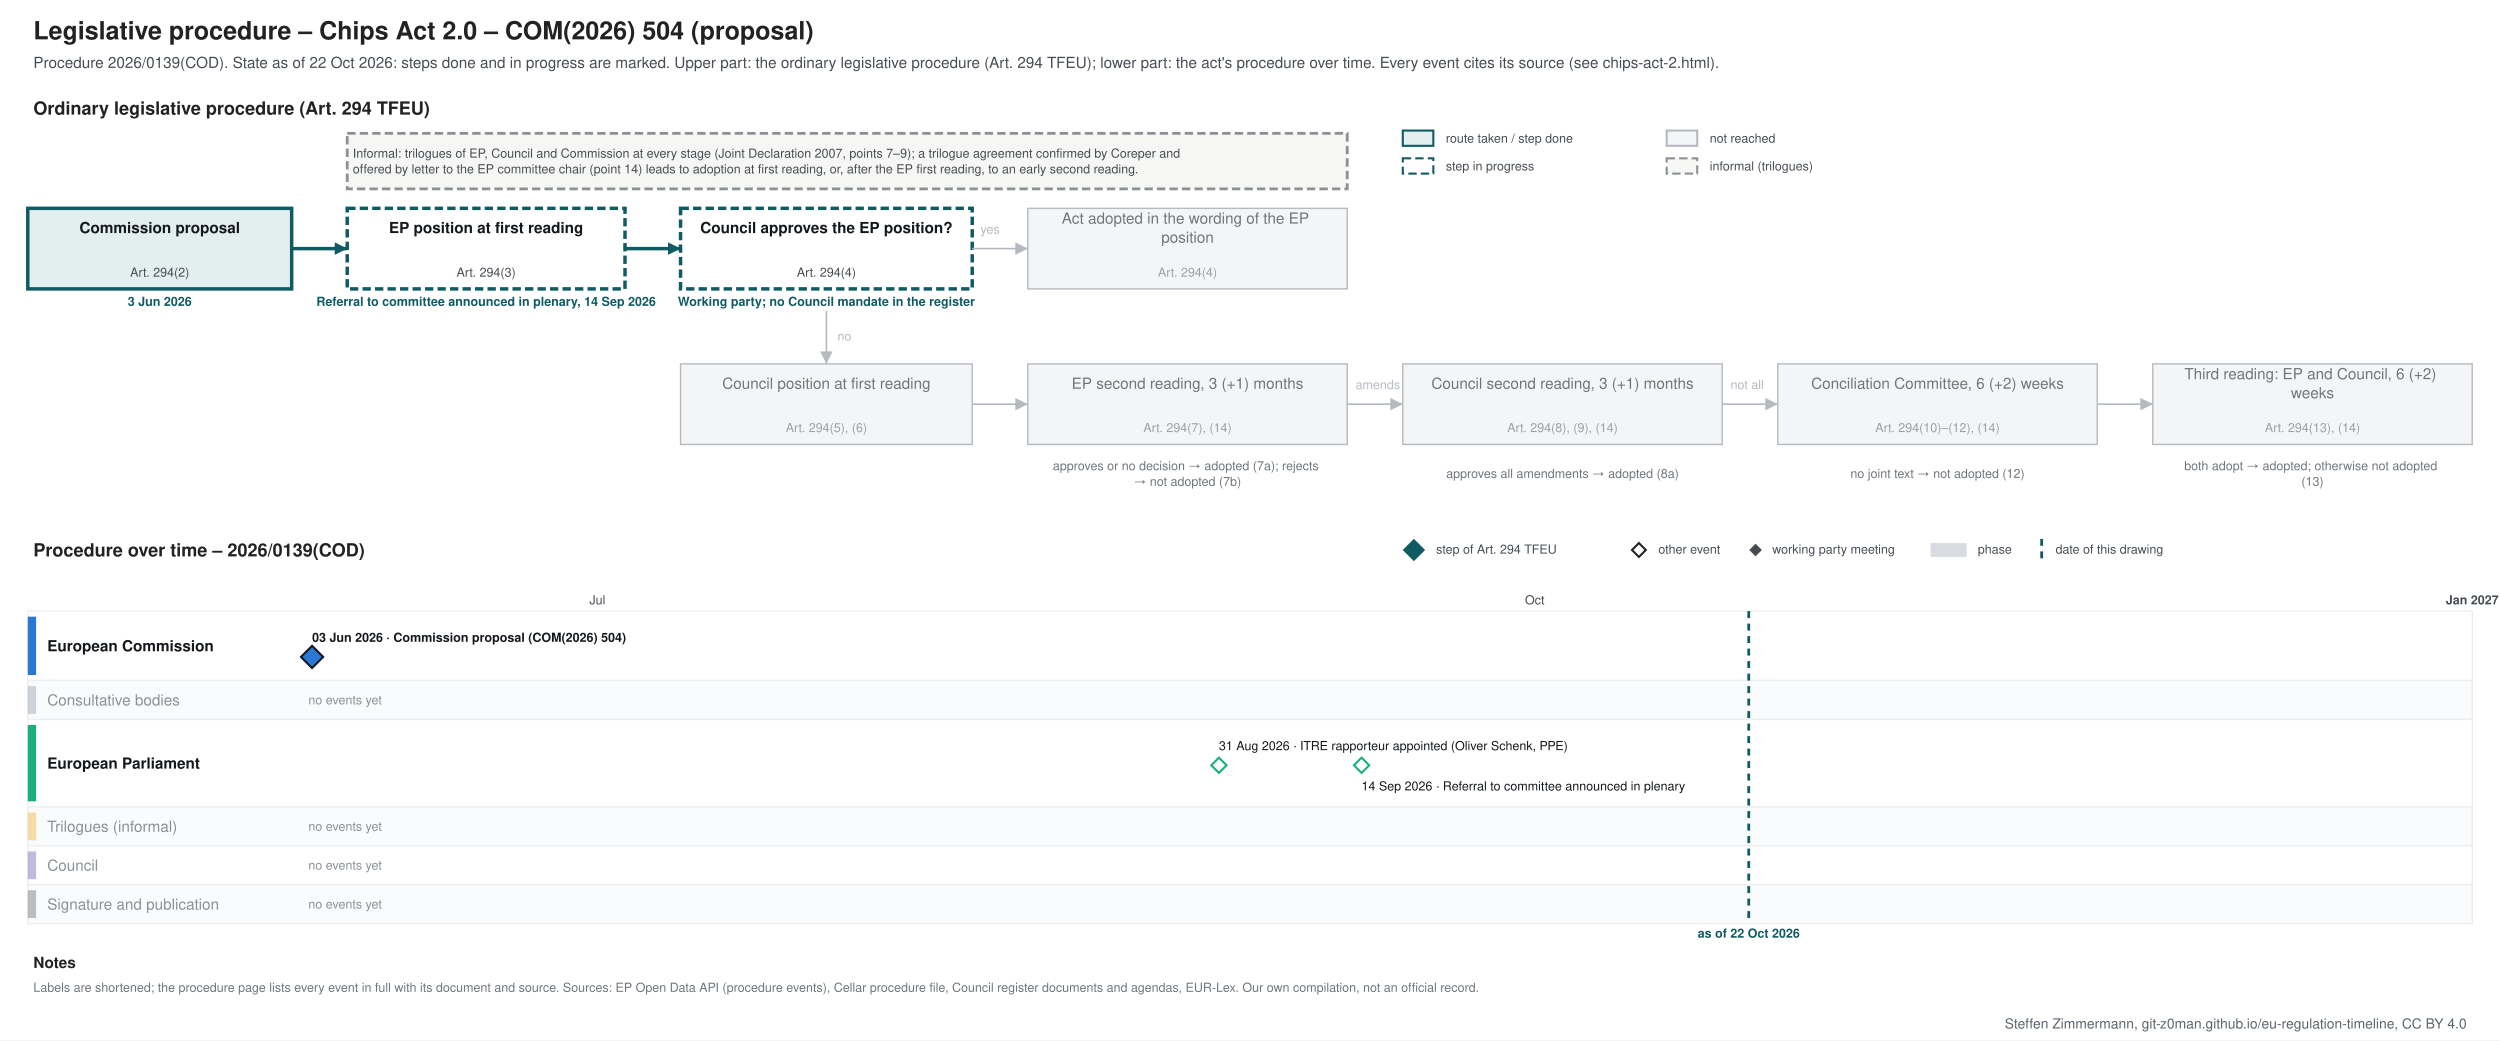
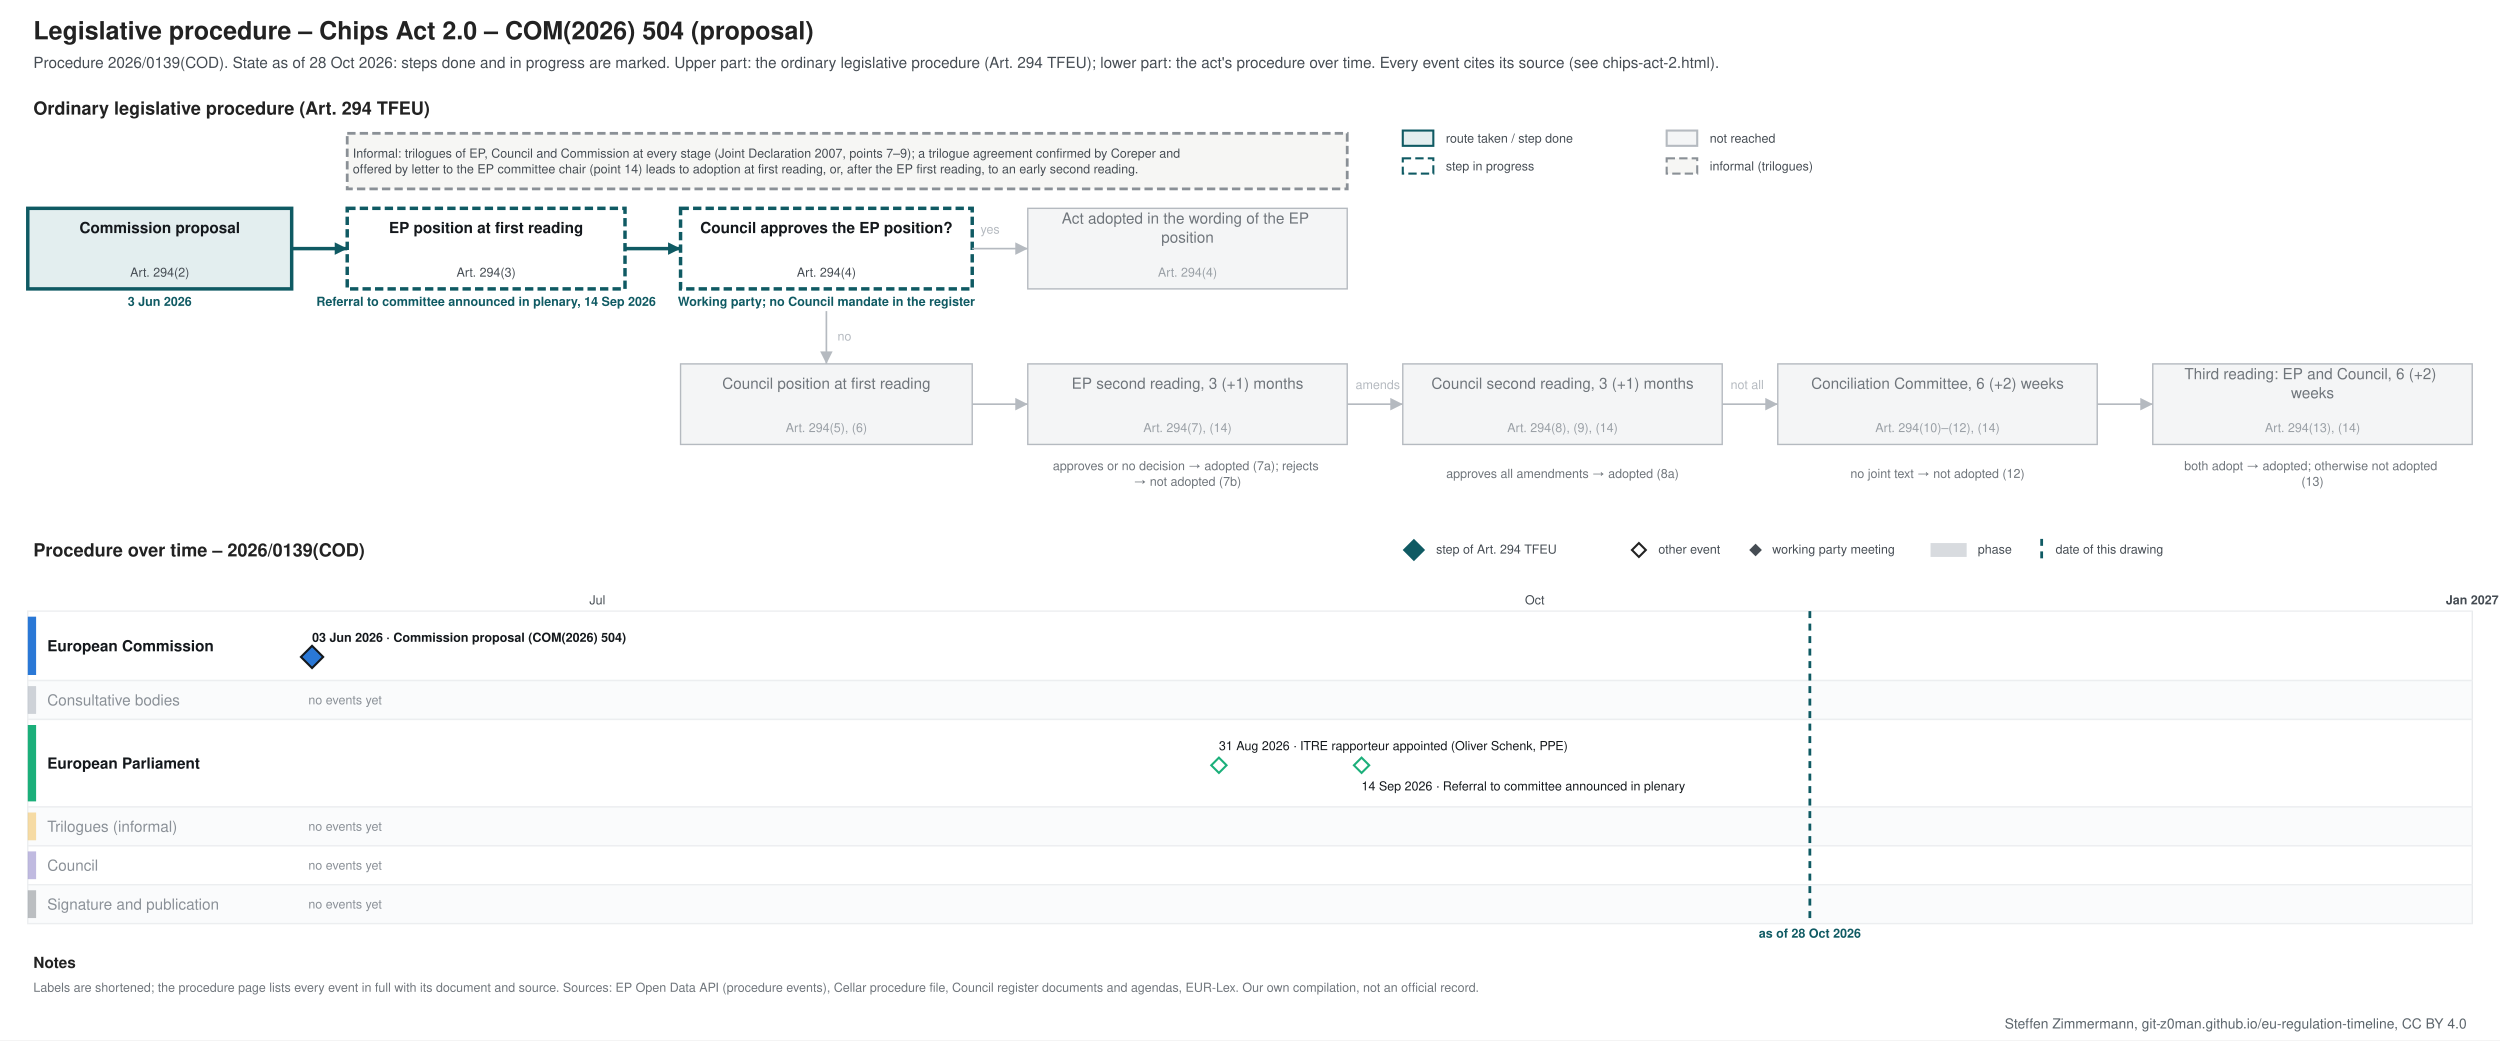
<svg xmlns="http://www.w3.org/2000/svg" xmlns:xlink="http://www.w3.org/1999/xlink" width="1800" height="749" viewBox="0 0 1800 749" font-family="&quot;Source Sans 3&quot;, Helvetica, Arial, sans-serif">
  <rect width="1800" height="749" fill="#ffffff" />
-   <g class="procedure" data-route="" data-state="ongoing" data-as_of="2026-10-22">
+   <g class="procedure" data-route="" data-state="ongoing" data-as_of="2026-10-28">
    <text font-size="18" fill="#222222" text-anchor="start" font-weight="bold">
      <tspan x="24.0" y="28.3">Legislative procedure – Chips Act 2.0 – COM(2026) 504 (proposal)</tspan>
    </text>
    <text font-size="11" fill="#454c53" text-anchor="start">
-       <tspan x="24.0" y="48.9">Procedure 2026/0139(COD). State as of 22 Oct 2026: steps done and in progress are marked. Upper part: the ordinary legislative procedure (Art. 294 TFEU); lower part: the act's procedure over time. Every event cites its source (see chips-act-2.html).</tspan>
+       <tspan x="24.0" y="48.9">Procedure 2026/0139(COD). State as of 28 Oct 2026: steps done and in progress are marked. Upper part: the ordinary legislative procedure (Art. 294 TFEU); lower part: the act's procedure over time. Every event cites its source (see chips-act-2.html).</tspan>
    </text>
    <text font-size="13" fill="#222222" text-anchor="start" font-weight="bold">
      <tspan x="24.0" y="82.5">Ordinary legislative procedure (Art. 294 TFEU)</tspan>
    </text>
    <rect x="1010.0" y="94.0" width="22.0" height="11.0" fill="#e3eeef" stroke="#0f5a63" stroke-width="1.5" />
    <text font-size="9" fill="#454c53" text-anchor="start">
      <tspan x="1041.0" y="102.7">route taken / step done</tspan>
    </text>
    <rect x="1010.0" y="114.0" width="22.0" height="11.0" fill="#ffffff" stroke="#0f5a63" stroke-dasharray="6 3" stroke-width="1.5" />
    <text font-size="9" fill="#454c53" text-anchor="start">
      <tspan x="1041.0" y="122.7">step in progress</tspan>
    </text>
    <rect x="1200.0" y="94.0" width="22.0" height="11.0" fill="#f4f5f6" stroke="#b5bac0" stroke-width="1.5" />
    <text font-size="9" fill="#454c53" text-anchor="start">
      <tspan x="1231.0" y="102.7">not reached</tspan>
    </text>
    <rect x="1200.0" y="114.0" width="22.0" height="11.0" fill="#f6f6f4" stroke="#8a9096" stroke-dasharray="6 3" stroke-width="1.5" />
    <text font-size="9" fill="#454c53" text-anchor="start">
      <tspan x="1231.0" y="122.7">informal (trilogues)</tspan>
    </text>
    <rect x="20.0" y="150.0" width="190.0" height="58.0" fill="#e3eeef" stroke="#0f5a63" stroke-width="2.5" />
    <text font-size="11" fill="#14181c" text-anchor="middle" font-weight="bold">
      <tspan x="115.0" y="167.8">Commission proposal</tspan>
    </text>
    <text font-size="9" fill="#454c53" text-anchor="middle">
      <tspan x="115.0" y="199.2">Art. 294(2)</tspan>
    </text>
    <text font-size="9" fill="#0f5a63" text-anchor="middle" font-weight="bold">
      <tspan x="115.0" y="220.2">3 Jun 2026</tspan>
    </text>
    <rect x="250.0" y="150.0" width="200.0" height="58.0" fill="#ffffff" stroke="#0f5a63" stroke-dasharray="6 3" stroke-width="2.5" />
    <text font-size="11" fill="#14181c" text-anchor="middle" font-weight="bold">
      <tspan x="350.0" y="167.8">EP position at first reading</tspan>
    </text>
    <text font-size="9" fill="#454c53" text-anchor="middle">
      <tspan x="350.0" y="199.2">Art. 294(3)</tspan>
    </text>
    <text font-size="9" fill="#0f5a63" text-anchor="middle" font-weight="bold">
      <tspan x="350.0" y="220.2">Referral to committee announced in plenary, 14 Sep 2026</tspan>
    </text>
    <rect x="490.0" y="150.0" width="210.0" height="58.0" fill="#ffffff" stroke="#0f5a63" stroke-dasharray="6 3" stroke-width="2.5" />
    <text font-size="11" fill="#14181c" text-anchor="middle" font-weight="bold">
      <tspan x="595.0" y="167.8">Council approves the EP position?</tspan>
    </text>
    <text font-size="9" fill="#454c53" text-anchor="middle">
      <tspan x="595.0" y="199.2">Art. 294(4)</tspan>
    </text>
    <text font-size="9" fill="#0f5a63" text-anchor="middle" font-weight="bold">
      <tspan x="595.0" y="220.2">Working party; no Council mandate in the register</tspan>
    </text>
    <rect x="740.0" y="150.0" width="230.0" height="58.0" fill="#f4f5f6" stroke="#b5bac0" stroke-width="1" />
    <text font-size="11" fill="#6f757b" text-anchor="middle">
      <tspan x="855.0" y="161.0">Act adopted in the wording of the EP</tspan>
      <tspan x="855.0" y="174.7">position</tspan>
    </text>
    <text font-size="9" fill="#9aa0a6" text-anchor="middle">
      <tspan x="855.0" y="199.2">Art. 294(4)</tspan>
    </text>
    <rect x="490.0" y="262.0" width="210.0" height="58.0" fill="#f4f5f6" stroke="#b5bac0" stroke-width="1" />
    <text font-size="11" fill="#6f757b" text-anchor="middle">
      <tspan x="595.0" y="279.9">Council position at first reading</tspan>
    </text>
    <text font-size="9" fill="#9aa0a6" text-anchor="middle">
      <tspan x="595.0" y="311.1">Art. 294(5), (6)</tspan>
    </text>
    <rect x="740.0" y="262.0" width="230.0" height="58.0" fill="#f4f5f6" stroke="#b5bac0" stroke-width="1" />
    <text font-size="11" fill="#6f757b" text-anchor="middle">
      <tspan x="855.0" y="279.9">EP second reading, 3 (+1) months</tspan>
    </text>
    <text font-size="9" fill="#9aa0a6" text-anchor="middle">
      <tspan x="855.0" y="311.1">Art. 294(7), (14)</tspan>
    </text>
    <rect x="1010.0" y="262.0" width="230.0" height="58.0" fill="#f4f5f6" stroke="#b5bac0" stroke-width="1" />
    <text font-size="11" fill="#6f757b" text-anchor="middle">
      <tspan x="1125.0" y="279.9">Council second reading, 3 (+1) months</tspan>
    </text>
    <text font-size="9" fill="#9aa0a6" text-anchor="middle">
      <tspan x="1125.0" y="311.1">Art. 294(8), (9), (14)</tspan>
    </text>
    <rect x="1280.0" y="262.0" width="230.0" height="58.0" fill="#f4f5f6" stroke="#b5bac0" stroke-width="1" />
    <text font-size="11" fill="#6f757b" text-anchor="middle">
      <tspan x="1395.0" y="279.9">Conciliation Committee, 6 (+2) weeks</tspan>
    </text>
    <text font-size="9" fill="#9aa0a6" text-anchor="middle">
      <tspan x="1395.0" y="311.1">Art. 294(10)–(12), (14)</tspan>
    </text>
    <rect x="1550.0" y="262.0" width="230.0" height="58.0" fill="#f4f5f6" stroke="#b5bac0" stroke-width="1" />
    <text font-size="11" fill="#6f757b" text-anchor="middle">
      <tspan x="1665.0" y="273.0">Third reading: EP and Council, 6 (+2)</tspan>
      <tspan x="1665.0" y="286.7">weeks</tspan>
    </text>
    <text font-size="9" fill="#9aa0a6" text-anchor="middle">
      <tspan x="1665.0" y="311.1">Art. 294(13), (14)</tspan>
    </text>
    <text font-size="9" fill="#6f757b" text-anchor="middle">
      <tspan x="855.0" y="338.5">approves or no decision → adopted (7a); rejects</tspan>
      <tspan x="855.0" y="349.8">→ not adopted (7b)</tspan>
    </text>
    <text font-size="9" fill="#6f757b" text-anchor="middle">
      <tspan x="1125.0" y="344.1">approves all amendments → adopted (8a)</tspan>
    </text>
    <text font-size="9" fill="#6f757b" text-anchor="middle">
      <tspan x="1395.0" y="344.1">no joint text → not adopted (12)</tspan>
    </text>
    <text font-size="9" fill="#6f757b" text-anchor="middle">
      <tspan x="1665.0" y="338.5">both adopt → adopted; otherwise not adopted</tspan>
      <tspan x="1665.0" y="349.8">(13)</tspan>
    </text>
    <polyline points="210.0,179.0 250.0,179.0" fill="none" stroke="#0f5a63" stroke-width="2.5" />
    <polygon points="250.0,179.0 241.0,183.5 241.0,174.5" fill="#0f5a63" />
    <polyline points="450.0,179.0 490.0,179.0" fill="none" stroke="#0f5a63" stroke-width="2.5" />
    <polygon points="490.0,179.0 481.0,183.5 481.0,174.5" fill="#0f5a63" />
    <polyline points="700.0,179.0 740.0,179.0" fill="none" stroke="#b5bac0" stroke-width="1.2" />
    <polygon points="740.0,179.0 731.0,183.5 731.0,174.5" fill="#b5bac0" />
    <text font-size="9" fill="#b5bac0" text-anchor="start">
      <tspan x="706.0" y="168.2">yes</tspan>
    </text>
    <polyline points="595.0,224.0 595.0,262.0" fill="none" stroke="#b5bac0" stroke-width="1.2" />
    <polygon points="595.0,262.0 590.5,253.0 599.5,253.0" fill="#b5bac0" />
    <text font-size="9" fill="#b5bac0" text-anchor="start">
      <tspan x="603.0" y="245.2">no</tspan>
    </text>
    <polyline points="700.0,291.0 740.0,291.0" fill="none" stroke="#b5bac0" stroke-width="1.2" />
    <polygon points="740.0,291.0 731.0,295.5 731.0,286.5" fill="#b5bac0" />
    <polyline points="970.0,291.0 1010.0,291.0" fill="none" stroke="#b5bac0" stroke-width="1.2" />
    <polygon points="1010.0,291.0 1001.0,295.5 1001.0,286.5" fill="#b5bac0" />
    <polyline points="1240.0,291.0 1280.0,291.0" fill="none" stroke="#b5bac0" stroke-width="1.2" />
    <polygon points="1280.0,291.0 1271.0,295.5 1271.0,286.5" fill="#b5bac0" />
    <polyline points="1510.0,291.0 1550.0,291.0" fill="none" stroke="#b5bac0" stroke-width="1.2" />
    <polygon points="1550.0,291.0 1541.0,295.5 1541.0,286.5" fill="#b5bac0" />
    <text font-size="9" fill="#b5bac0" text-anchor="start">
      <tspan x="976.0" y="280.1">amends</tspan>
    </text>
    <text font-size="9" fill="#b5bac0" text-anchor="start">
      <tspan x="1246.0" y="280.1">not all</tspan>
    </text>
    <rect x="250.0" y="96.0" width="720.0" height="40.0" fill="#f6f6f4" stroke="#8a9096" stroke-dasharray="6 3" stroke-width="2" />
    <text font-size="9" fill="#454c53" text-anchor="start">
      <tspan x="254.0" y="113.5">Informal: trilogues of EP, Council and Commission at every stage (Joint Declaration 2007, points 7–9); a trilogue agreement confirmed by Coreper and</tspan>
      <tspan x="254.0" y="124.8">offered by letter to the EP committee chair (point 14) leads to adoption at first reading, or, after the EP first reading, to an early second reading.</tspan>
    </text>
    <text font-size="13" fill="#222222" text-anchor="start" font-weight="bold">
      <tspan x="24.0" y="400.6">Procedure over time – 2026/0139(COD)</tspan>
    </text>
    <polygon points="1018,389 1025,396 1018,403 1011,396" fill="#0f5a63" stroke="#0f5a63" stroke-width="1.5" />
    <text font-size="9" fill="#454c53" text-anchor="start">
      <tspan x="1034.0" y="398.6">step of Art. 294 TFEU</tspan>
    </text>
    <polygon points="1180,391 1185,396 1180,401 1175,396" fill="#ffffff" stroke="#222222" stroke-width="1.5" />
    <text font-size="9" fill="#454c53" text-anchor="start">
      <tspan x="1194.0" y="398.6">other event</tspan>
    </text>
    <polygon points="1264,392.5 1267.5,396 1264,399.5 1260.5,396" fill="#454c53" stroke="#454c53" stroke-width="1.5" />
    <text font-size="9" fill="#454c53" text-anchor="start">
      <tspan x="1276.0" y="398.6">working party meeting</tspan>
    </text>
    <rect x="1390.0" y="391.0" width="26.0" height="10.0" fill="#7b8794" stroke="none" opacity="0.3" />
    <text font-size="9" fill="#454c53" text-anchor="start">
      <tspan x="1424.0" y="398.6">phase</tspan>
    </text>
    <line x1="1470.0" y1="388.0" x2="1470.0" y2="403.0" stroke="#0f5a63" stroke-width="2" stroke-dasharray="5 4" />
    <text font-size="9" fill="#454c53" text-anchor="start">
      <tspan x="1480.0" y="398.6">date of this drawing</tspan>
    </text>
    <line x1="210.0" y1="440.0" x2="210.0" y2="665.0" stroke="#e3e6e9" stroke-width="1" />
    <line x1="430.1" y1="440.0" x2="430.1" y2="665.0" stroke="#e3e6e9" stroke-width="1" />
    <text font-size="9" fill="#454c53" text-anchor="middle">
      <tspan x="430.1" y="435.1">Jul</tspan>
    </text>
    <line x1="657.5" y1="440.0" x2="657.5" y2="665.0" stroke="#e3e6e9" stroke-width="1" />
    <line x1="885.0" y1="440.0" x2="885.0" y2="665.0" stroke="#e3e6e9" stroke-width="1" />
    <line x1="1105.0" y1="440.0" x2="1105.0" y2="665.0" stroke="#e3e6e9" stroke-width="1" />
    <text font-size="9" fill="#454c53" text-anchor="middle">
      <tspan x="1105.0" y="435.1">Oct</tspan>
    </text>
    <line x1="1332.5" y1="440.0" x2="1332.5" y2="665.0" stroke="#e3e6e9" stroke-width="1" />
    <line x1="1552.6" y1="440.0" x2="1552.6" y2="665.0" stroke="#e3e6e9" stroke-width="1" />
    <line x1="1780.0" y1="440.0" x2="1780.0" y2="665.0" stroke="#b5bac0" stroke-width="1" />
    <text font-size="9" fill="#454c53" text-anchor="middle" font-weight="bold">
      <tspan x="1780.0" y="435.1">Jan 2027</tspan>
    </text>
    <rect x="20.0" y="440.0" width="1760.0" height="50.0" fill="#ffffff" stroke="#eceef0" />
    <rect x="20.0" y="444.0" width="6.0" height="42.0" fill="#2a78d6" stroke="none" />
    <text font-size="11" fill="#14181c" text-anchor="start" font-weight="bold">
      <tspan x="34.0" y="468.9">European Commission</tspan>
    </text>
    <rect x="20.0" y="490.0" width="1760.0" height="28.0" fill="#fafbfc" stroke="#eceef0" />
    <rect x="20.0" y="494.0" width="6.0" height="20.0" fill="#7b8794" stroke="none" opacity="0.35" />
    <text font-size="11" fill="#8a9097" text-anchor="start">
      <tspan x="34.0" y="507.9">Consultative bodies</tspan>
    </text>
    <text font-size="9" fill="#8a9097" text-anchor="start">
      <tspan x="222.0" y="507.1">no events yet</tspan>
    </text>
    <rect x="20.0" y="518.0" width="1760.0" height="63.0" fill="#ffffff" stroke="#eceef0" />
    <rect x="20.0" y="522.0" width="6.0" height="55.0" fill="#1baf7a" stroke="none" />
    <text font-size="11" fill="#14181c" text-anchor="start" font-weight="bold">
      <tspan x="34.0" y="553.4">European Parliament</tspan>
    </text>
    <rect x="20.0" y="581.0" width="1760.0" height="28.0" fill="#fafbfc" stroke="#eceef0" />
    <rect x="20.0" y="585.0" width="6.0" height="20.0" fill="#eda100" stroke="none" opacity="0.35" />
    <text font-size="11" fill="#8a9097" text-anchor="start">
      <tspan x="34.0" y="598.9">Trilogues (informal)</tspan>
    </text>
    <text font-size="9" fill="#8a9097" text-anchor="start">
      <tspan x="222.0" y="598.1">no events yet</tspan>
    </text>
    <rect x="20.0" y="609.0" width="1760.0" height="28.0" fill="#ffffff" stroke="#eceef0" />
    <rect x="20.0" y="613.0" width="6.0" height="20.0" fill="#4a3aa7" stroke="none" opacity="0.35" />
    <text font-size="11" fill="#8a9097" text-anchor="start">
      <tspan x="34.0" y="626.9">Council</tspan>
    </text>
    <text font-size="9" fill="#8a9097" text-anchor="start">
      <tspan x="222.0" y="626.1">no events yet</tspan>
    </text>
    <rect x="20.0" y="637.0" width="1760.0" height="28.0" fill="#fafbfc" stroke="#eceef0" />
    <rect x="20.0" y="641.0" width="6.0" height="20.0" fill="#454c53" stroke="none" opacity="0.35" />
    <text font-size="11" fill="#8a9097" text-anchor="start">
      <tspan x="34.0" y="654.9">Signature and publication</tspan>
    </text>
    <text font-size="9" fill="#8a9097" text-anchor="start">
      <tspan x="222.0" y="654.1">no events yet</tspan>
    </text>
-     <line x1="1259.1" y1="440.0" x2="1259.1" y2="665.0" stroke="#0f5a63" stroke-width="2" stroke-dasharray="5 4" />
-     <text font-size="9" fill="#0f5a63" text-anchor="middle" font-weight="bold">
-       <tspan x="1259.1" y="675.1">as of 22 Oct 2026</tspan>
+     <line x1="1303.1" y1="440.0" x2="1303.1" y2="665.0" stroke="#0f5a63" stroke-width="2" stroke-dasharray="5 4" />
+     <text font-size="9" fill="#0f5a63" text-anchor="middle" font-weight="bold">
+       <tspan x="1303.1" y="675.1">as of 28 Oct 2026</tspan>
    </text>
    <rect x="220.7" y="453.0" width="253.0" height="12.0" fill="#ffffff" />
    <a xlink:href="https://eur-lex.europa.eu/legal-content/EN/TXT/?uri=CELEX:52026PC0504" target="_blank">
      <text font-size="9" fill="#14181c" text-anchor="start" font-weight="bold">
        <tspan x="224.7" y="462.1">03 Jun 2026 · Commission proposal (COM(2026) 504)</tspan>
      </text>
    </a>
    <a xlink:href="https://eur-lex.europa.eu/legal-content/EN/TXT/?uri=CELEX:52026PC0504" target="_blank">
      <polygon points="224.673,465 232.673,473 224.673,481 216.673,473" fill="#2a78d6" stroke="#14181c" stroke-width="1.5" />
    </a>
    <rect x="873.6" y="531.0" width="290.0" height="12.0" fill="#ffffff" />
    <text font-size="9" fill="#14181c" text-anchor="start">
      <tspan x="877.6" y="540.1">31 Aug 2026 · ITRE rapporteur appointed (Oliver Schenk, PPE)</tspan>
    </text>
    <rect x="976.3" y="560.0" width="271.2" height="12.0" fill="#ffffff" />
    <text font-size="9" fill="#14181c" text-anchor="start">
      <tspan x="980.3" y="569.1">14 Sep 2026 · Referral to committee announced in plenary</tspan>
    </text>
    <g>
      <polygon points="877.617,545.5 883.117,551 877.617,556.5 872.117,551" fill="#ffffff" stroke="#1baf7a" stroke-width="1.5" />
    </g>
    <g>
      <polygon points="980.327,545.5 985.827,551 980.327,556.5 974.827,551" fill="#ffffff" stroke="#1baf7a" stroke-width="1.5" />
    </g>
    <text font-size="11" fill="#222222" text-anchor="start" font-weight="bold">
      <tspan x="24.0" y="696.9">Notes</tspan>
    </text>
    <text font-size="9" fill="#6f757b" text-anchor="start">
      <tspan x="24.0" y="714.1">Labels are shortened; the procedure page lists every event in full with its document and source. Sources: EP Open Data API (procedure events), Cellar procedure file, Council register documents and agendas, EUR-Lex. Our own compilation, not an official record.</tspan>
    </text>
  </g>
  <text font-size="10" fill="#5b646b" text-anchor="end">
    <tspan x="1776.0" y="740.5">Steffen Zimmermann, git-z0man.github.io/eu-regulation-timeline, CC BY 4.0</tspan>
  </text>
</svg>
